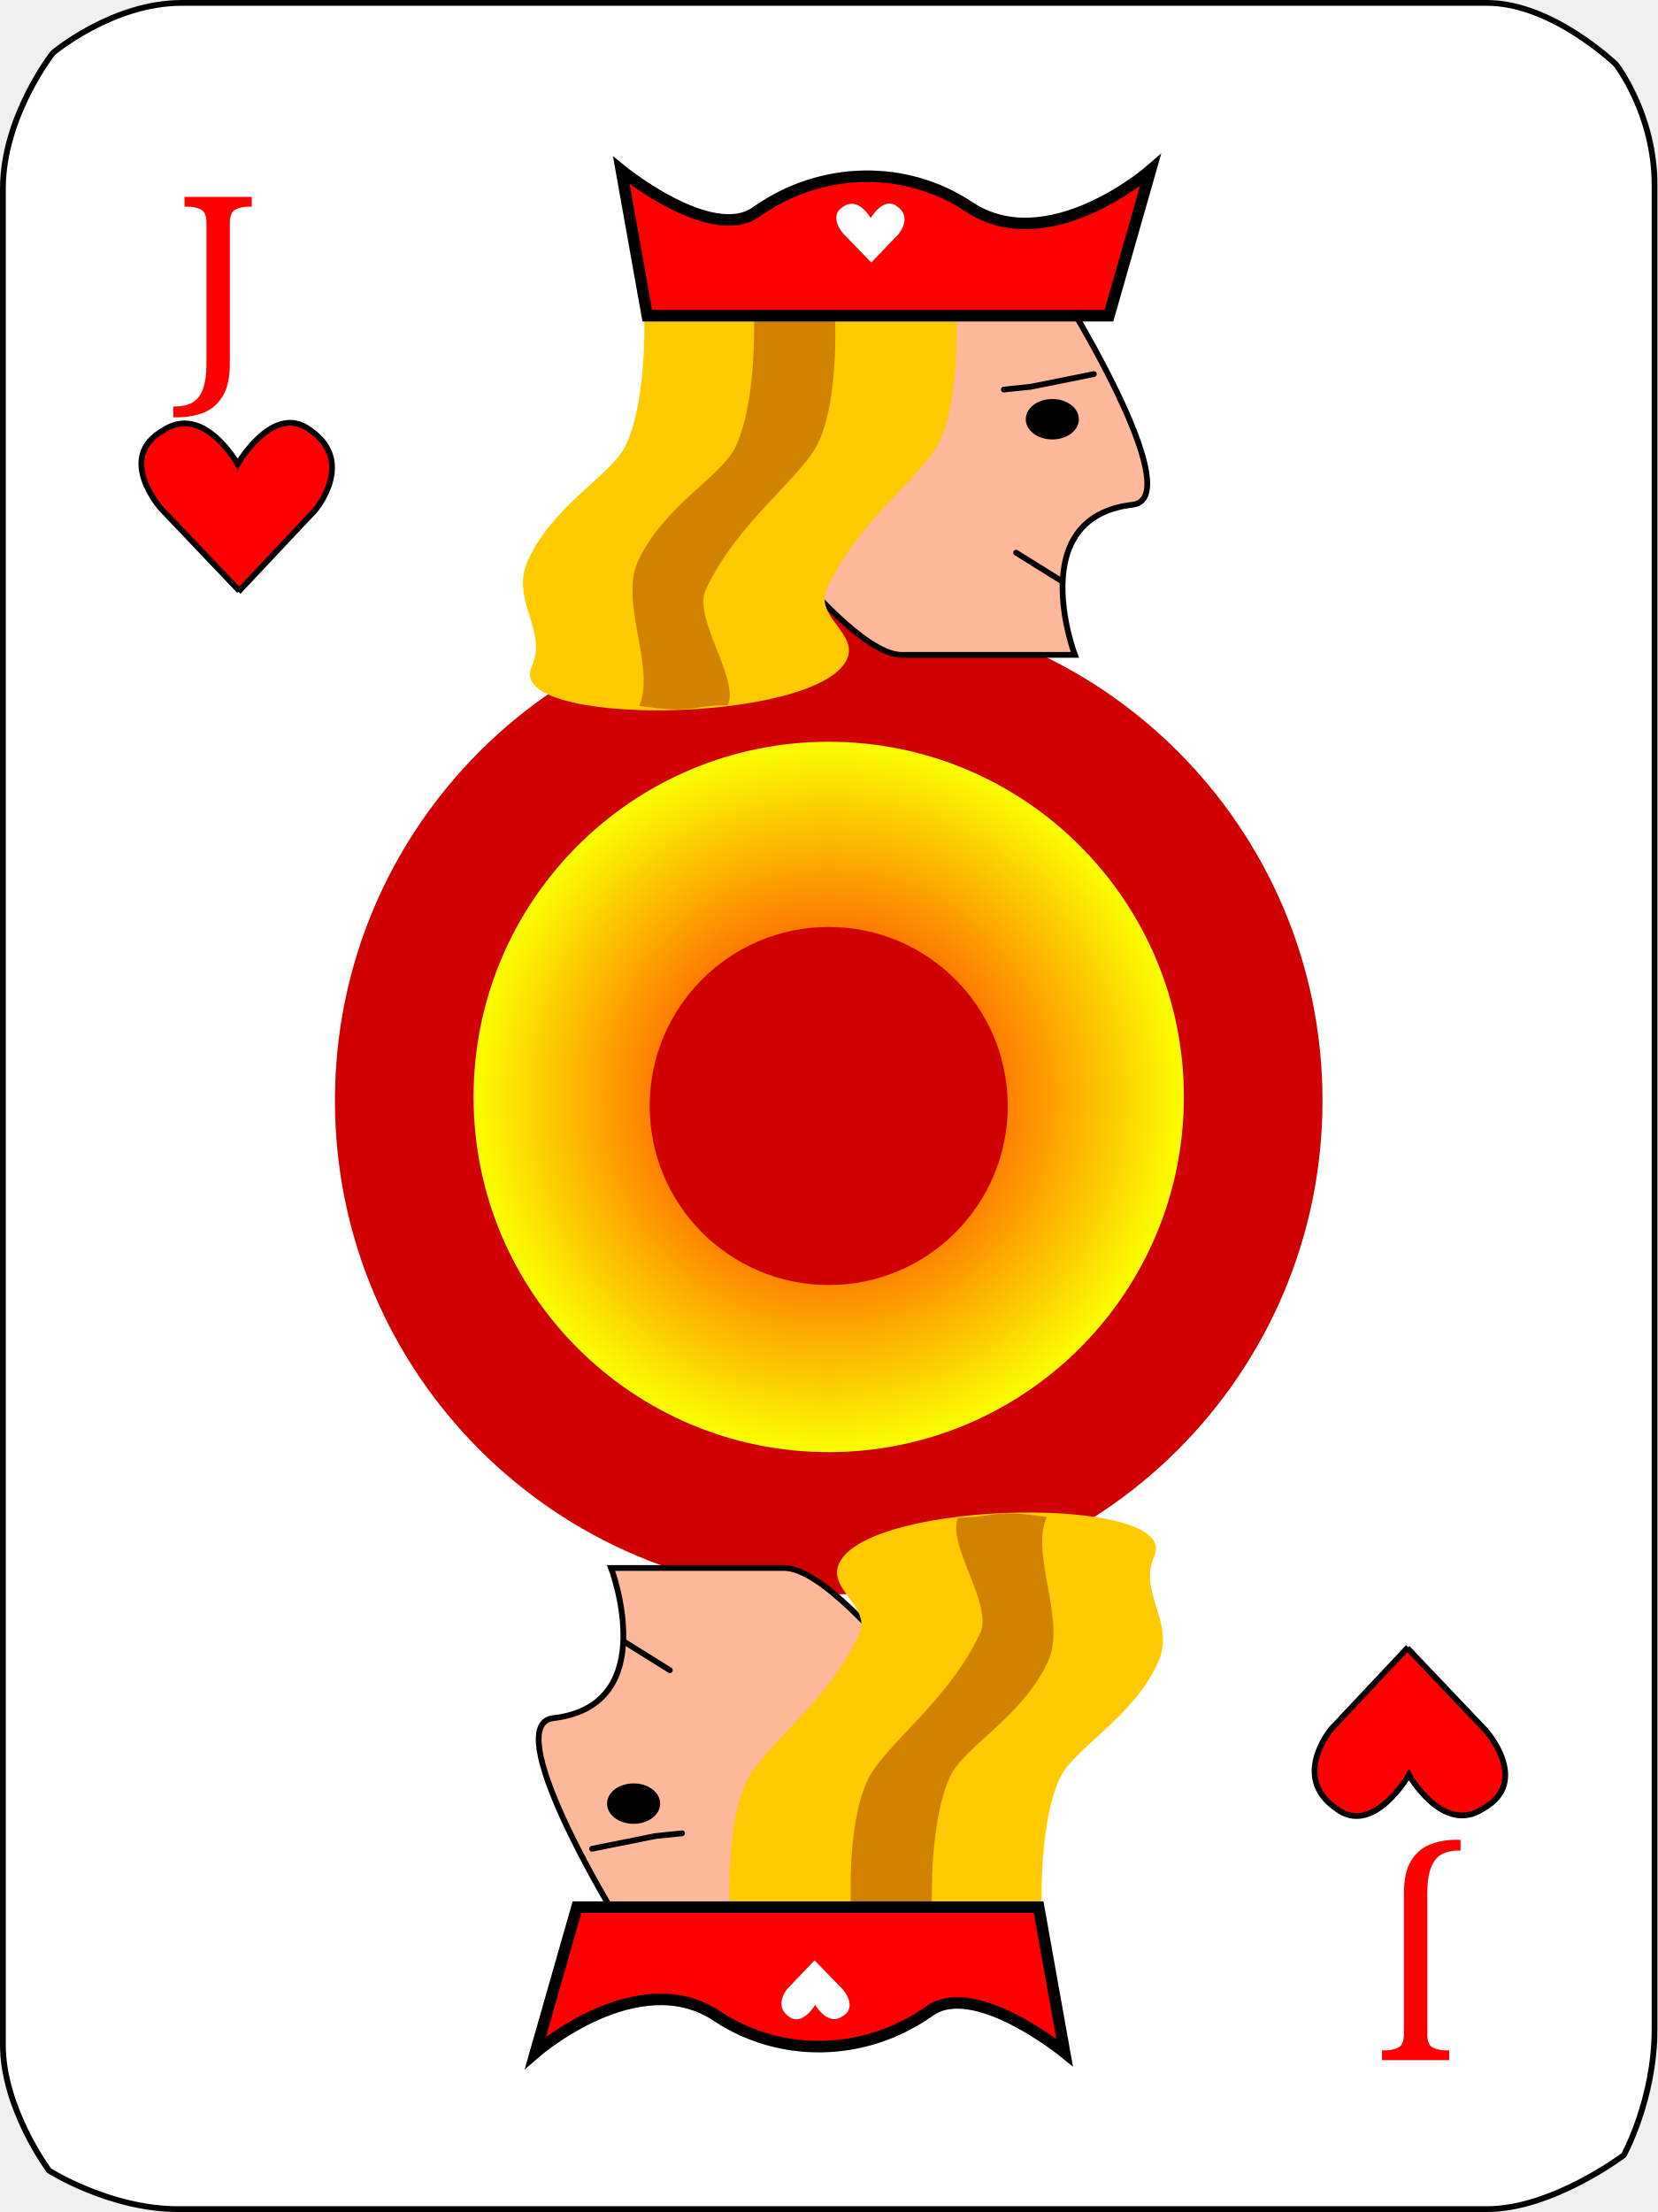
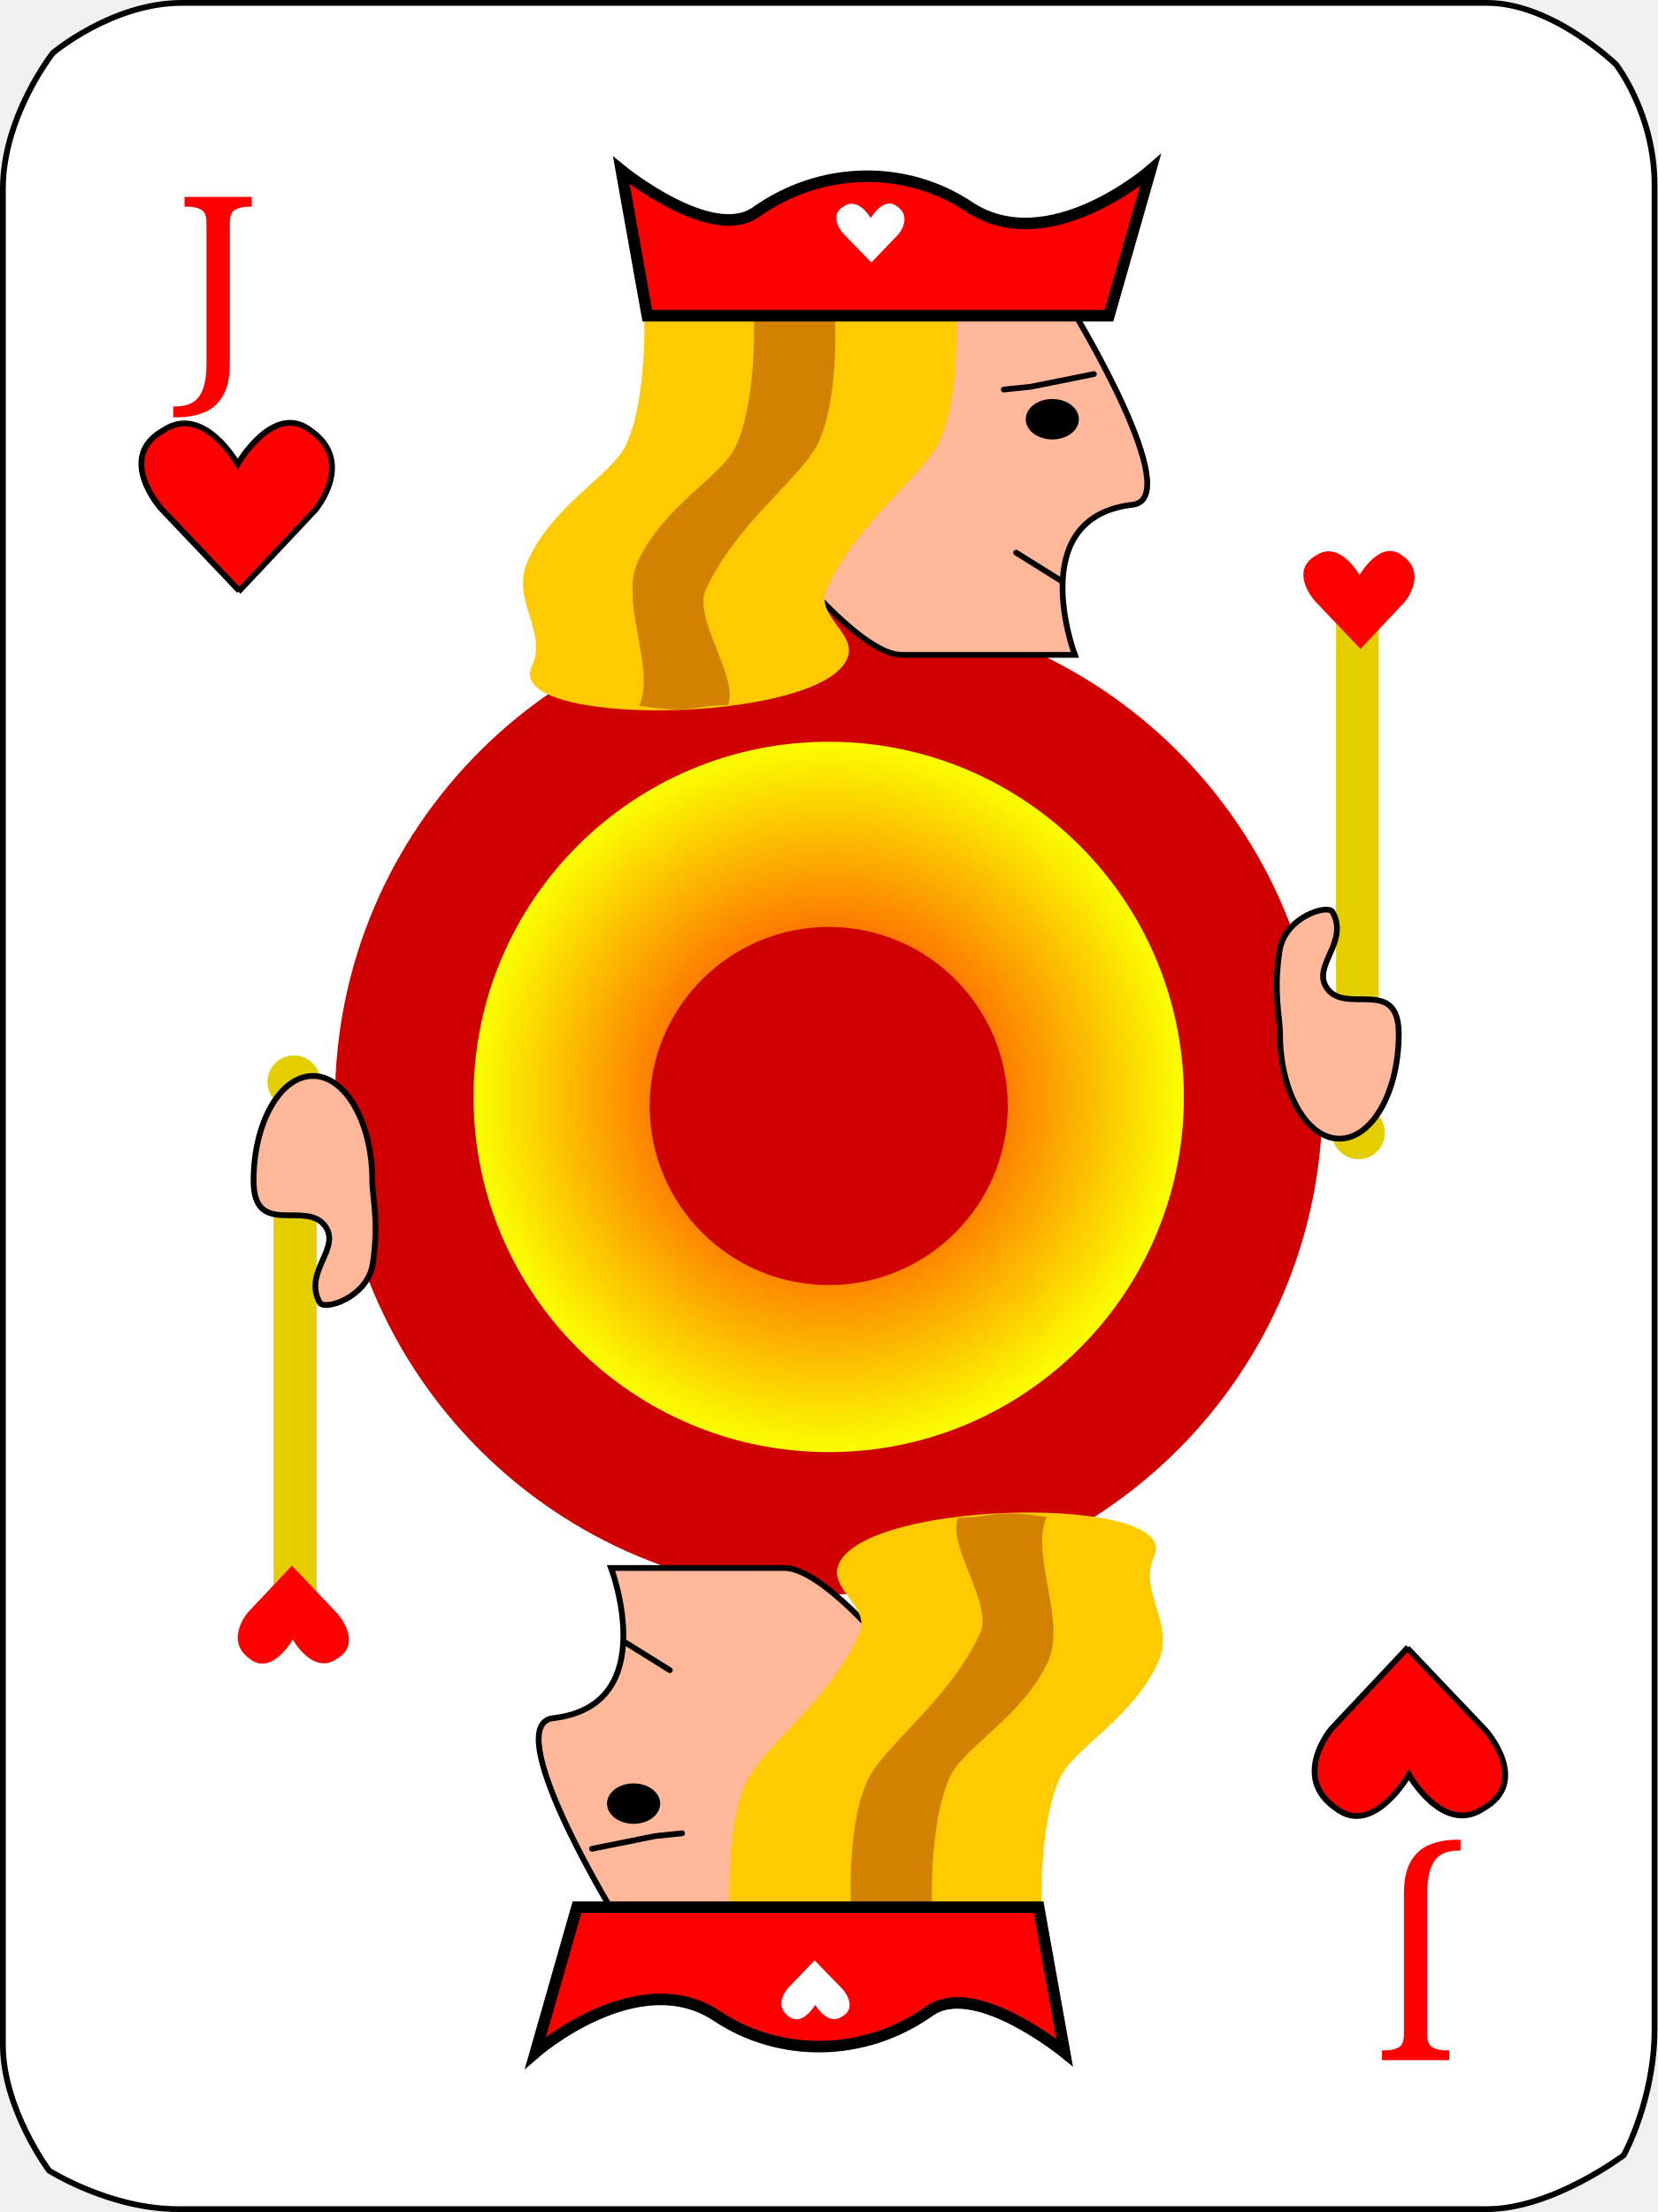
<svg xmlns="http://www.w3.org/2000/svg" version="1.1" width="143.5" height="191.5" viewBox="0,0,143.5,191.5">
  <defs>
    <radialGradient cx="240" cy="179.216" r="30.75" gradientUnits="userSpaceOnUse" id="color-1">
      <stop offset="0" stop-color="#ff0000" />
      <stop offset="1" stop-color="#fbff00" />
    </radialGradient>
  </defs>
  <g transform="translate(-168.25,-84.25)">
    <g data-paper-data="{&quot;isPaintingLayer&quot;:true}" fill-rule="nonzero" stroke-linejoin="miter" stroke-miterlimit="10" stroke-dasharray="" stroke-dashoffset="0" style="mix-blend-mode: normal">
      <path d="M172.5,272.167c0,0 -4,-5.345 -4,-10.9c0,-16.664 0,-97.964 0,-160.667c0,-6.283 4.333,-11.767 4.333,-11.767c0,0 5.118,-4.333 11.167,-4.333c44.1,0 96.024,0 113,0c5.659,0 11.167,5.333 11.167,5.333c0,0 3.333,4.28 3.333,10.433c0,62.312 0,141.441 0,159.667c0,6.075 -2.667,10.9 -2.667,10.9c0,0 -6.175,4.667 -11.833,4.667c-16.976,0 -69.104,0 -113.333,0c-5.919,0 -11.167,-3.333 -11.167,-3.333z" fill="#ffffff" stroke="#000000" stroke-width="0.5" stroke-linecap="butt" />
      <text transform="translate(183.4693,115.5799) scale(0.5,0.5)" font-size="40" xml:space="preserve" fill="#ff0000" fill-rule="nonzero" stroke="none" stroke-width="1" stroke-linecap="butt" stroke-linejoin="miter" stroke-miterlimit="10" stroke-dasharray="" stroke-dashoffset="0" font-family="Serif" font-weight="normal" text-anchor="start" style="mix-blend-mode: normal">
        <tspan x="0" dy="0">J</tspan>
      </text>
      <text transform="translate(294.4814,248.3216) rotate(-180) scale(0.5,0.5)" font-size="40" xml:space="preserve" data-paper-data="{&quot;origRot&quot;:-45}" fill="#ff0000" fill-rule="nonzero" stroke="none" stroke-width="1" stroke-linecap="butt" stroke-linejoin="miter" stroke-miterlimit="10" stroke-dasharray="" stroke-dashoffset="0" font-family="Serif" font-weight="normal" text-anchor="start" style="mix-blend-mode: normal">
        <tspan x="0" dy="0">J</tspan>
      </text>
      <path d="M182.188,128.274c0,0 -3.963,-4.434 0.213,-6.776c3.483,-2.322 6.427,2.928 6.427,2.928c0,0 3.086,-5.387 6.287,-2.928c3.977,2.728 0.423,6.915 0.423,6.915l-6.64,7.059l0.07,-0.07z" data-paper-data="{&quot;origRot&quot;:0}" fill="#ff0000" stroke="#000000" stroke-width="0.5" stroke-linecap="butt" />
      <path d="M296.875,234.051c0,0 3.963,4.434 -0.213,6.776c-3.483,2.322 -6.427,-2.928 -6.427,-2.928c0,0 -3.086,5.387 -6.287,2.928c-3.977,-2.728 -0.423,-6.915 -0.423,-6.915l6.64,-7.059l-0.07,0.07z" data-paper-data="{&quot;origRot&quot;:0}" fill="#ff0000" stroke="#000000" stroke-width="0.5" stroke-linecap="butt" />
      <g stroke="none" stroke-width="0" stroke-linecap="butt">
        <path d="M197.25,179.534c0,-23.61 19.14,-42.75 42.75,-42.75c23.61,0 42.75,19.14 42.75,42.75c0,23.61 -19.14,42.75 -42.75,42.75c-23.61,0 -42.75,-19.14 -42.75,-42.75z" fill="#d00000" />
        <path d="M209.25,179.216c0,-16.983 13.767,-30.75 30.75,-30.75c16.983,0 30.75,13.767 30.75,30.75c0,16.983 -13.767,30.75 -30.75,30.75c-16.983,0 -30.75,-13.767 -30.75,-30.75z" fill="url(#color-1)" />
        <path d="M224.5,180c0,-8.56 6.94,-15.5 15.5,-15.5c8.56,0 15.5,6.94 15.5,15.5c0,8.56 -6.94,15.5 -15.5,15.5c-8.56,0 -15.5,-6.94 -15.5,-15.5z" fill="#d00000" />
      </g>
      <g>
        <path d="M237.309,133.944l0.5,-22.5h23.5c0,0 9.659,15.957 5,16.5c-9.5,1.107 -5,13 -5,13c0,0 -10.705,0 -15,0c-3.233,0 -9,-7 -9,-7z" fill="#ffb89a" stroke="#000000" stroke-width="0.5" stroke-linecap="butt" />
        <path d="M214.282,141.972c1.448,-3.163 -1.9,-5.772 -0.317,-9.229c2.22,-4.849 7.303,-7.399 8.495,-10.002c1.943,-4.243 1.549,-11.935 1.549,-11.935h27c0,0 0.51,7.438 -1.375,11.557c-1.405,3.069 -7.095,6.943 -9.788,12.826c-1.121,2.448 2.758,3.897 1.728,6.147c-2.567,5.607 -29.714,5.928 -27.292,0.637z" fill="#ffca00" stroke="none" stroke-width="0" stroke-linecap="butt" />
        <path d="M223.591,145.358c1.448,-3.163 -1.709,-9.018 -0.126,-12.475c2.22,-4.849 7.303,-7.399 8.495,-10.002c1.943,-4.243 1.549,-11.935 1.549,-11.935h7c0,0 0.51,7.438 -1.375,11.557c-1.405,3.069 -7.095,6.943 -9.788,12.826c-1.121,2.448 2.949,7.716 1.919,9.966c-3.522,0.069 -2.84,0.772 -7.674,0.065z" fill="#d28200" stroke="none" stroke-width="0" stroke-linecap="butt" />
        <path d="M261.409,120.544c0,0.828 -0.918,1.5 -2.05,1.5c-1.132,0 -2.05,-0.672 -2.05,-1.5c0,-0.828 0.918,-1.5 2.05,-1.5c1.132,0 2.05,0.672 2.05,1.5z" fill="#000000" stroke="#000000" stroke-width="0.5" stroke-linecap="butt" />
        <path d="M262.958,116.635l-5.47,1.098l-2.329,0.241" fill="none" stroke="#000000" stroke-width="0.5" stroke-linecap="round" />
        <path d="M260.098,134.514l-3.877,-2.418" fill="none" stroke="#000000" stroke-width="0.5" stroke-linecap="round" />
        <path d="M224.292,111.58l-2.245,-12.575c0,0 7.788,6.352 11.676,3.593c5.695,-4.042 13.019,-4.042 18.413,-0.449c6.859,4.569 15.718,-3.144 15.718,-3.144l-3.593,12.575z" fill="#ff0000" stroke="#000000" stroke-width="1" stroke-linecap="butt" />
        <path d="M241.262,104.475c0,0 -1.418,-1.558 0.076,-2.38c1.247,-0.816 2.3,1.029 2.3,1.029c0,0 1.105,-1.892 2.25,-1.029c1.423,0.958 0.151,2.429 0.151,2.429l-2.377,2.48l0.025,-0.025z" data-paper-data="{&quot;origRot&quot;:0}" fill="#ffffff" stroke="none" stroke-width="0" stroke-linecap="butt" />
      </g>
      <g>
        <path d="M245.157,226.995l-0.5,22.5h-23.5c0,0 -9.659,-15.957 -5,-16.5c9.5,-1.107 5,-13 5,-13c0,0 10.705,0 15,0c3.233,0 9,7 9,7z" fill="#ffb89a" stroke="#000000" stroke-width="0.5" stroke-linecap="butt" />
        <path d="M268.184,218.968c-1.448,3.163 1.9,5.772 0.317,9.229c-2.22,4.849 -7.303,7.399 -8.495,10.002c-1.943,4.243 -1.549,11.935 -1.549,11.935h-27c0,0 -0.51,-7.438 1.375,-11.557c1.405,-3.069 7.095,-6.943 9.788,-12.826c1.121,-2.448 -2.758,-3.897 -1.728,-6.147c2.567,-5.607 29.714,-5.928 27.292,-0.637z" fill="#ffca00" stroke="none" stroke-width="0" stroke-linecap="butt" />
        <path d="M258.875,215.582c-1.448,3.163 1.709,9.018 0.126,12.475c-2.22,4.849 -7.303,7.399 -8.495,10.002c-1.943,4.243 -1.549,11.935 -1.549,11.935h-7c0,0 -0.51,-7.438 1.375,-11.557c1.405,-3.069 7.095,-6.943 9.788,-12.826c1.121,-2.448 -2.949,-7.716 -1.919,-9.966c3.522,-0.069 2.84,-0.772 7.674,-0.065z" fill="#d28200" stroke="none" stroke-width="0" stroke-linecap="butt" />
        <path d="M221.057,240.395c0,-0.828 0.918,-1.5 2.05,-1.5c1.132,0 2.05,0.672 2.05,1.5c0,0.828 -0.918,1.5 -2.05,1.5c-1.132,0 -2.05,-0.672 -2.05,-1.5z" fill="#000000" stroke="#000000" stroke-width="0.5" stroke-linecap="butt" />
        <path d="M219.508,244.304l5.47,-1.098l2.329,-0.241" fill="none" stroke="#000000" stroke-width="0.5" stroke-linecap="round" />
        <path d="M226.245,228.845l-3.877,-2.418" fill="none" stroke="#000000" stroke-width="0.5" stroke-linecap="round" />
        <path d="M258.174,249.36l2.245,12.575c0,0 -7.788,-6.352 -11.676,-3.593c-5.695,4.042 -13.019,4.042 -18.413,0.449c-6.859,-4.569 -15.718,3.144 -15.718,3.144l3.593,-12.575z" fill="#ff0000" stroke="#000000" stroke-width="1" stroke-linecap="butt" />
        <path d="M241.204,256.465c0,0 1.418,1.558 -0.076,2.38c-1.247,0.816 -2.3,-1.029 -2.3,-1.029c0,0 -1.105,1.892 -2.25,1.029c-1.423,-0.958 -0.151,-2.429 -0.151,-2.429l2.377,-2.48l-0.025,0.025z" data-paper-data="{&quot;origRot&quot;:0}" fill="#ffffff" stroke="none" stroke-width="0" stroke-linecap="butt" />
      </g>
+       <path d="M195.663,183.536v41.017h-3.694v-41.017z" fill="#e4ce00" stroke="#02005e" stroke-width="0" stroke-linecap="butt" />
+       <g stroke-linecap="butt">
+         <path d="M283.58,182.321c0,-1.261 1.022,-2.284 2.284,-2.284c1.261,0 2.284,1.022 2.284,2.284c0,1.261 -1.022,2.284 -2.284,2.284c-1.261,0 -2.284,-1.022 -2.284,-2.284z" fill="#e4ce00" stroke="none" stroke-width="0" />
+         <path d="M283.924,176.582v-41.017h3.694v41.017z" fill="#e4ce00" stroke="#02005e" stroke-width="0" />
+         <path d="M289.352,173.762c0,5.007 -2.3,9.066 -5.138,9.066c-2.837,0 -5.138,-4.059 -5.138,-9.066c0,-1.421 -0.609,-3.58 -0.033,-7.234c0.454,-2.879 4.181,-4.05 4.585,-3.316c1.457,2.646 -1.874,4.667 -0.476,6.612c1.656,2.304 6.199,-1.07 6.199,3.938z" fill="#ffb89a" stroke="#000000" stroke-width="0.5" />
+         <path d="M282.087,136.275c0,0 -2.311,-2.586 0.124,-3.951c2.031,-1.354 3.747,1.707 3.747,1.707c0,0 1.8,-3.141 3.666,-1.707c2.319,1.591 0.247,4.032 0.247,4.032l-3.872,4.116l0.041,-0.041z" data-paper-data="{&quot;origRot&quot;:0}" fill="#ff0000" stroke="none" stroke-width="0" />
+       </g>
+       <g stroke-linecap="butt">
+         <path d="M195.977,177.906c0,1.261 -1.022,2.284 -2.284,2.284c-1.261,0 -2.284,-1.022 -2.284,-2.284c0,-1.261 1.022,-2.284 2.284,-2.284c1.261,0 2.284,1.022 2.284,2.284z" fill="#e4ce00" stroke="none" stroke-width="0" />
+         <path d="M195.633,183.644v41.017h-3.694v-41.017z" fill="#e4ce00" stroke="#02005e" stroke-width="0" />
+         <path d="M190.205,186.465c0,-5.007 2.3,-9.066 5.138,-9.066c2.837,0 5.138,4.059 5.138,9.066c0,1.421 0.609,3.58 0.033,7.234c-0.454,2.879 -4.181,4.05 -4.585,3.316c-1.457,-2.646 1.874,-4.667 0.476,-6.612c-1.656,-2.304 -6.199,1.07 -6.199,-3.938z" fill="#ffb89a" stroke="#000000" stroke-width="0.5" />
+         <path d="M197.47,223.951c0,0 2.311,2.586 -0.124,3.951c-2.031,1.354 -3.747,-1.707 -3.747,-1.707c0,0 -1.8,3.141 -3.666,1.707c-2.319,-1.591 -0.247,-4.032 -0.247,-4.032l3.872,-4.116l-0.041,0.041z" data-paper-data="{&quot;origRot&quot;:0}" fill="#ff0000" stroke="none" stroke-width="0" />
+       </g>
    </g>
  </g>
</svg>
